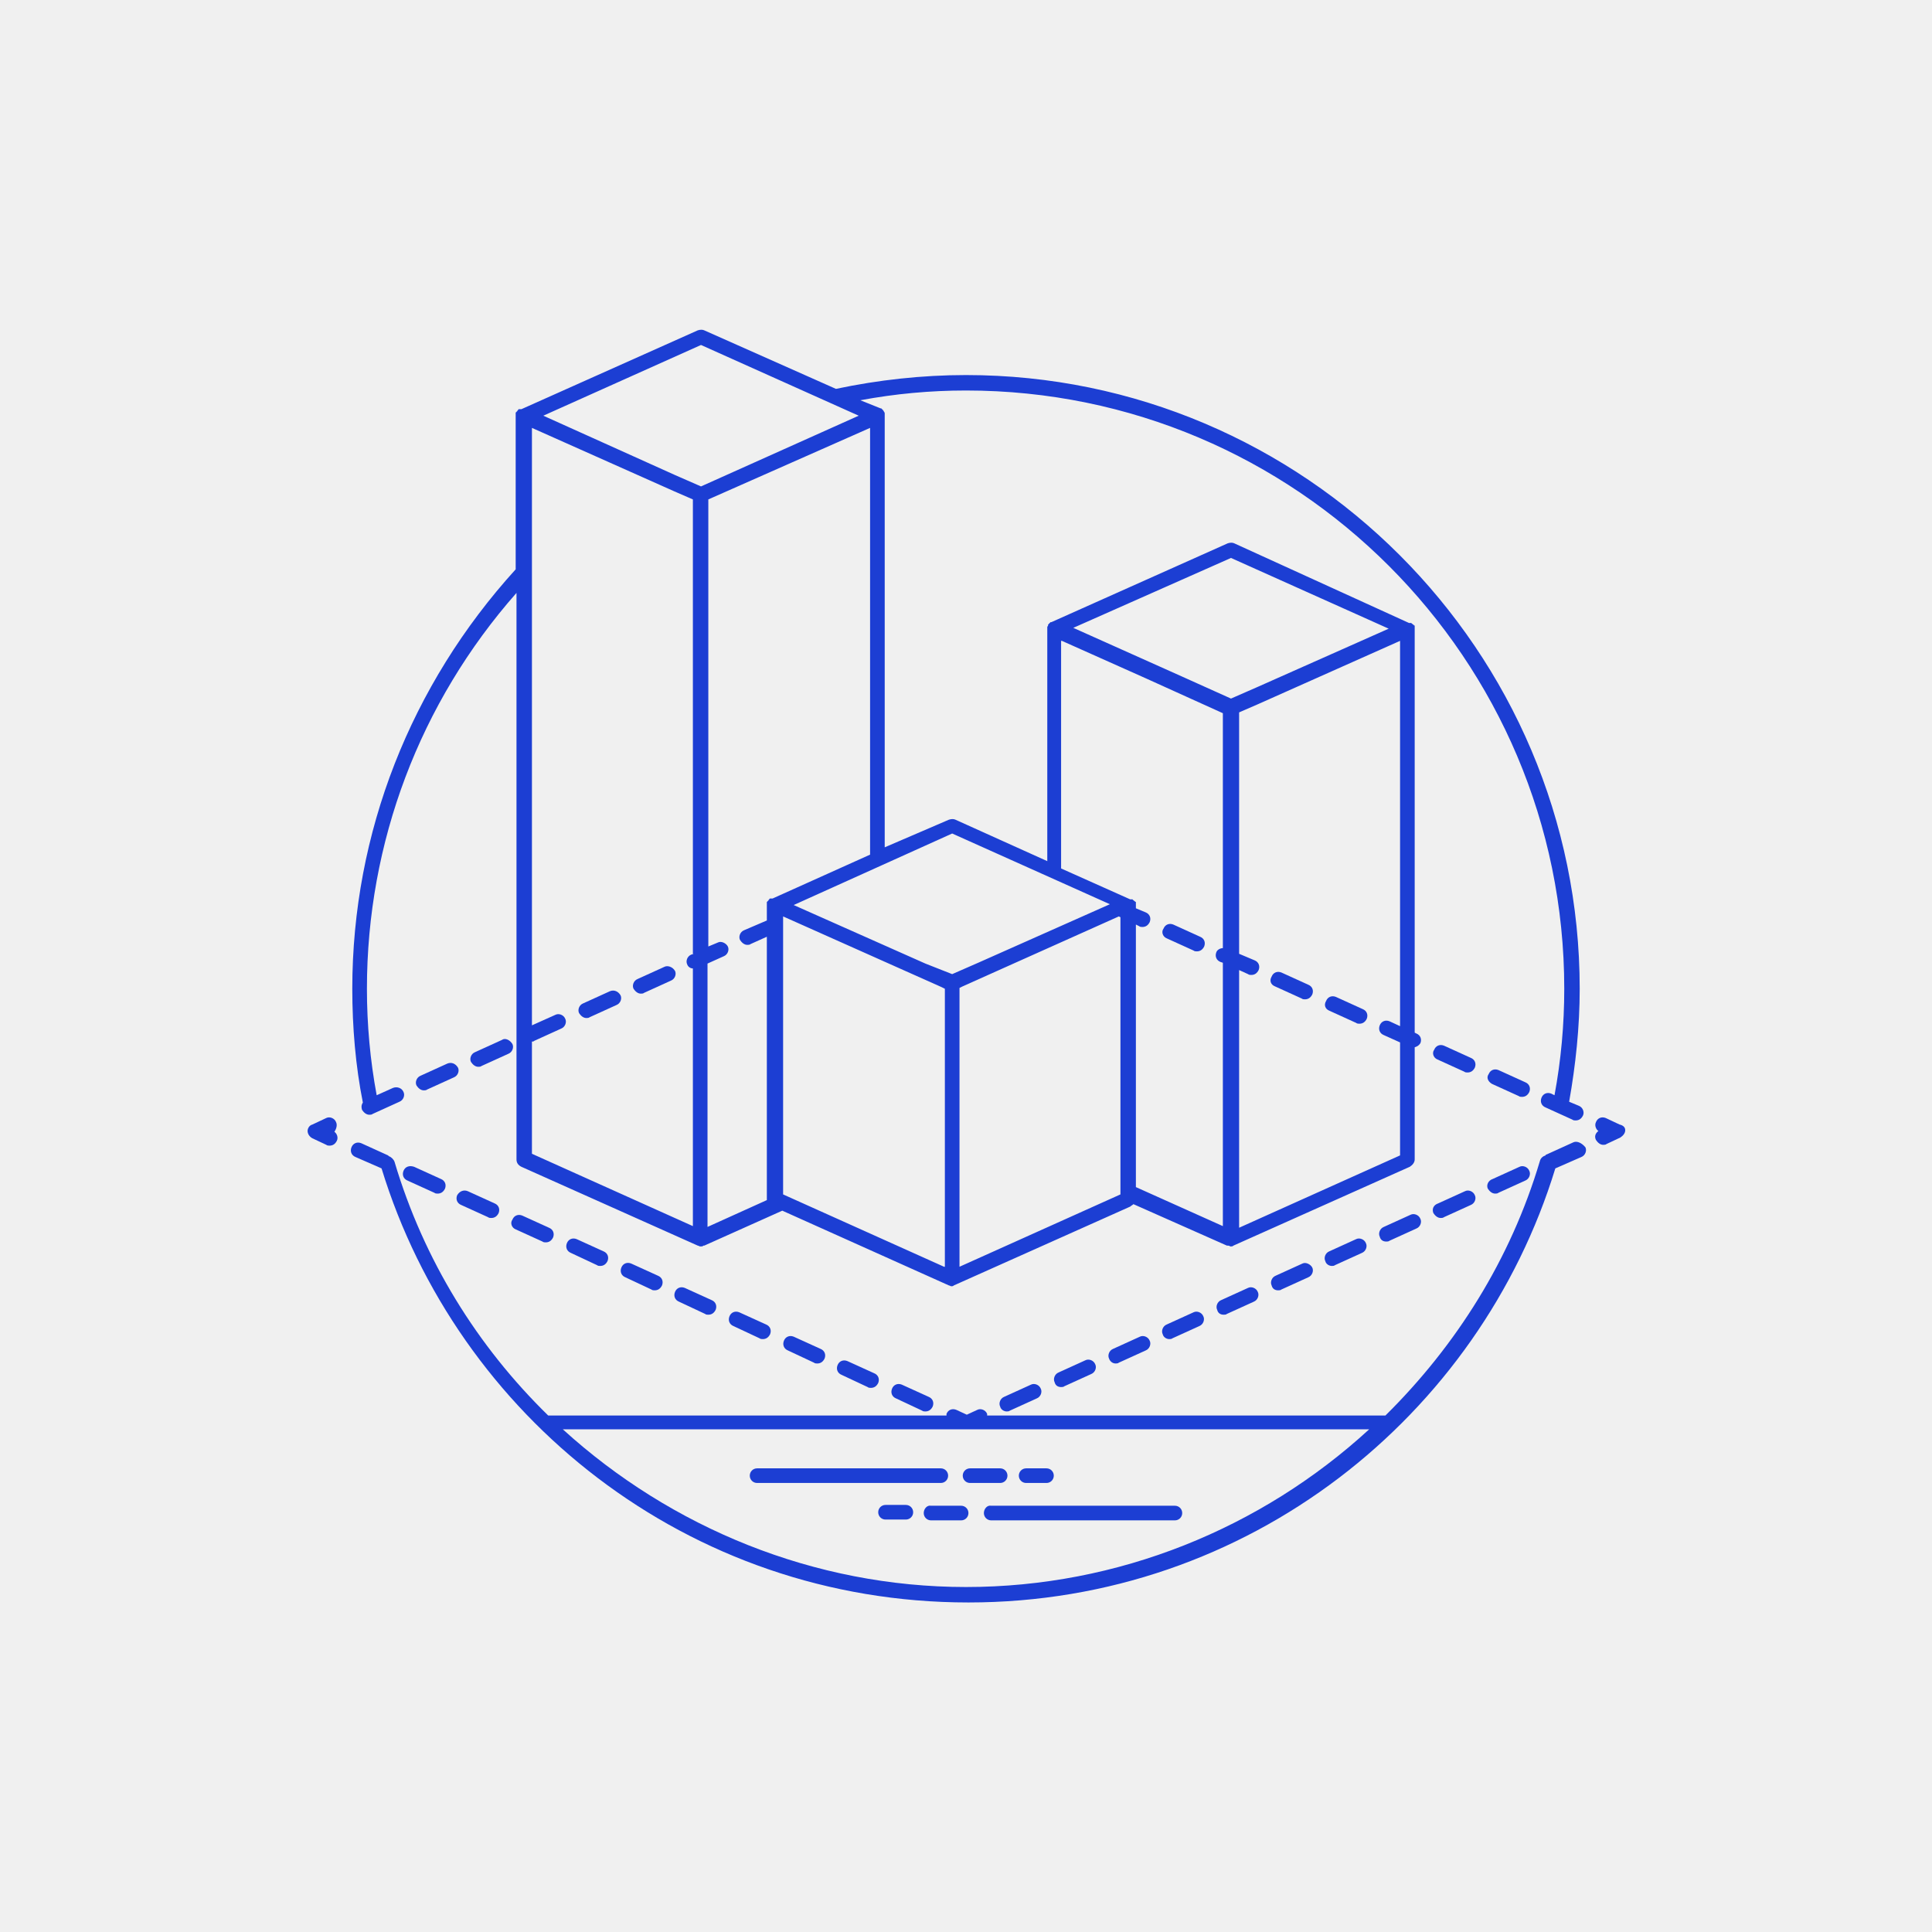
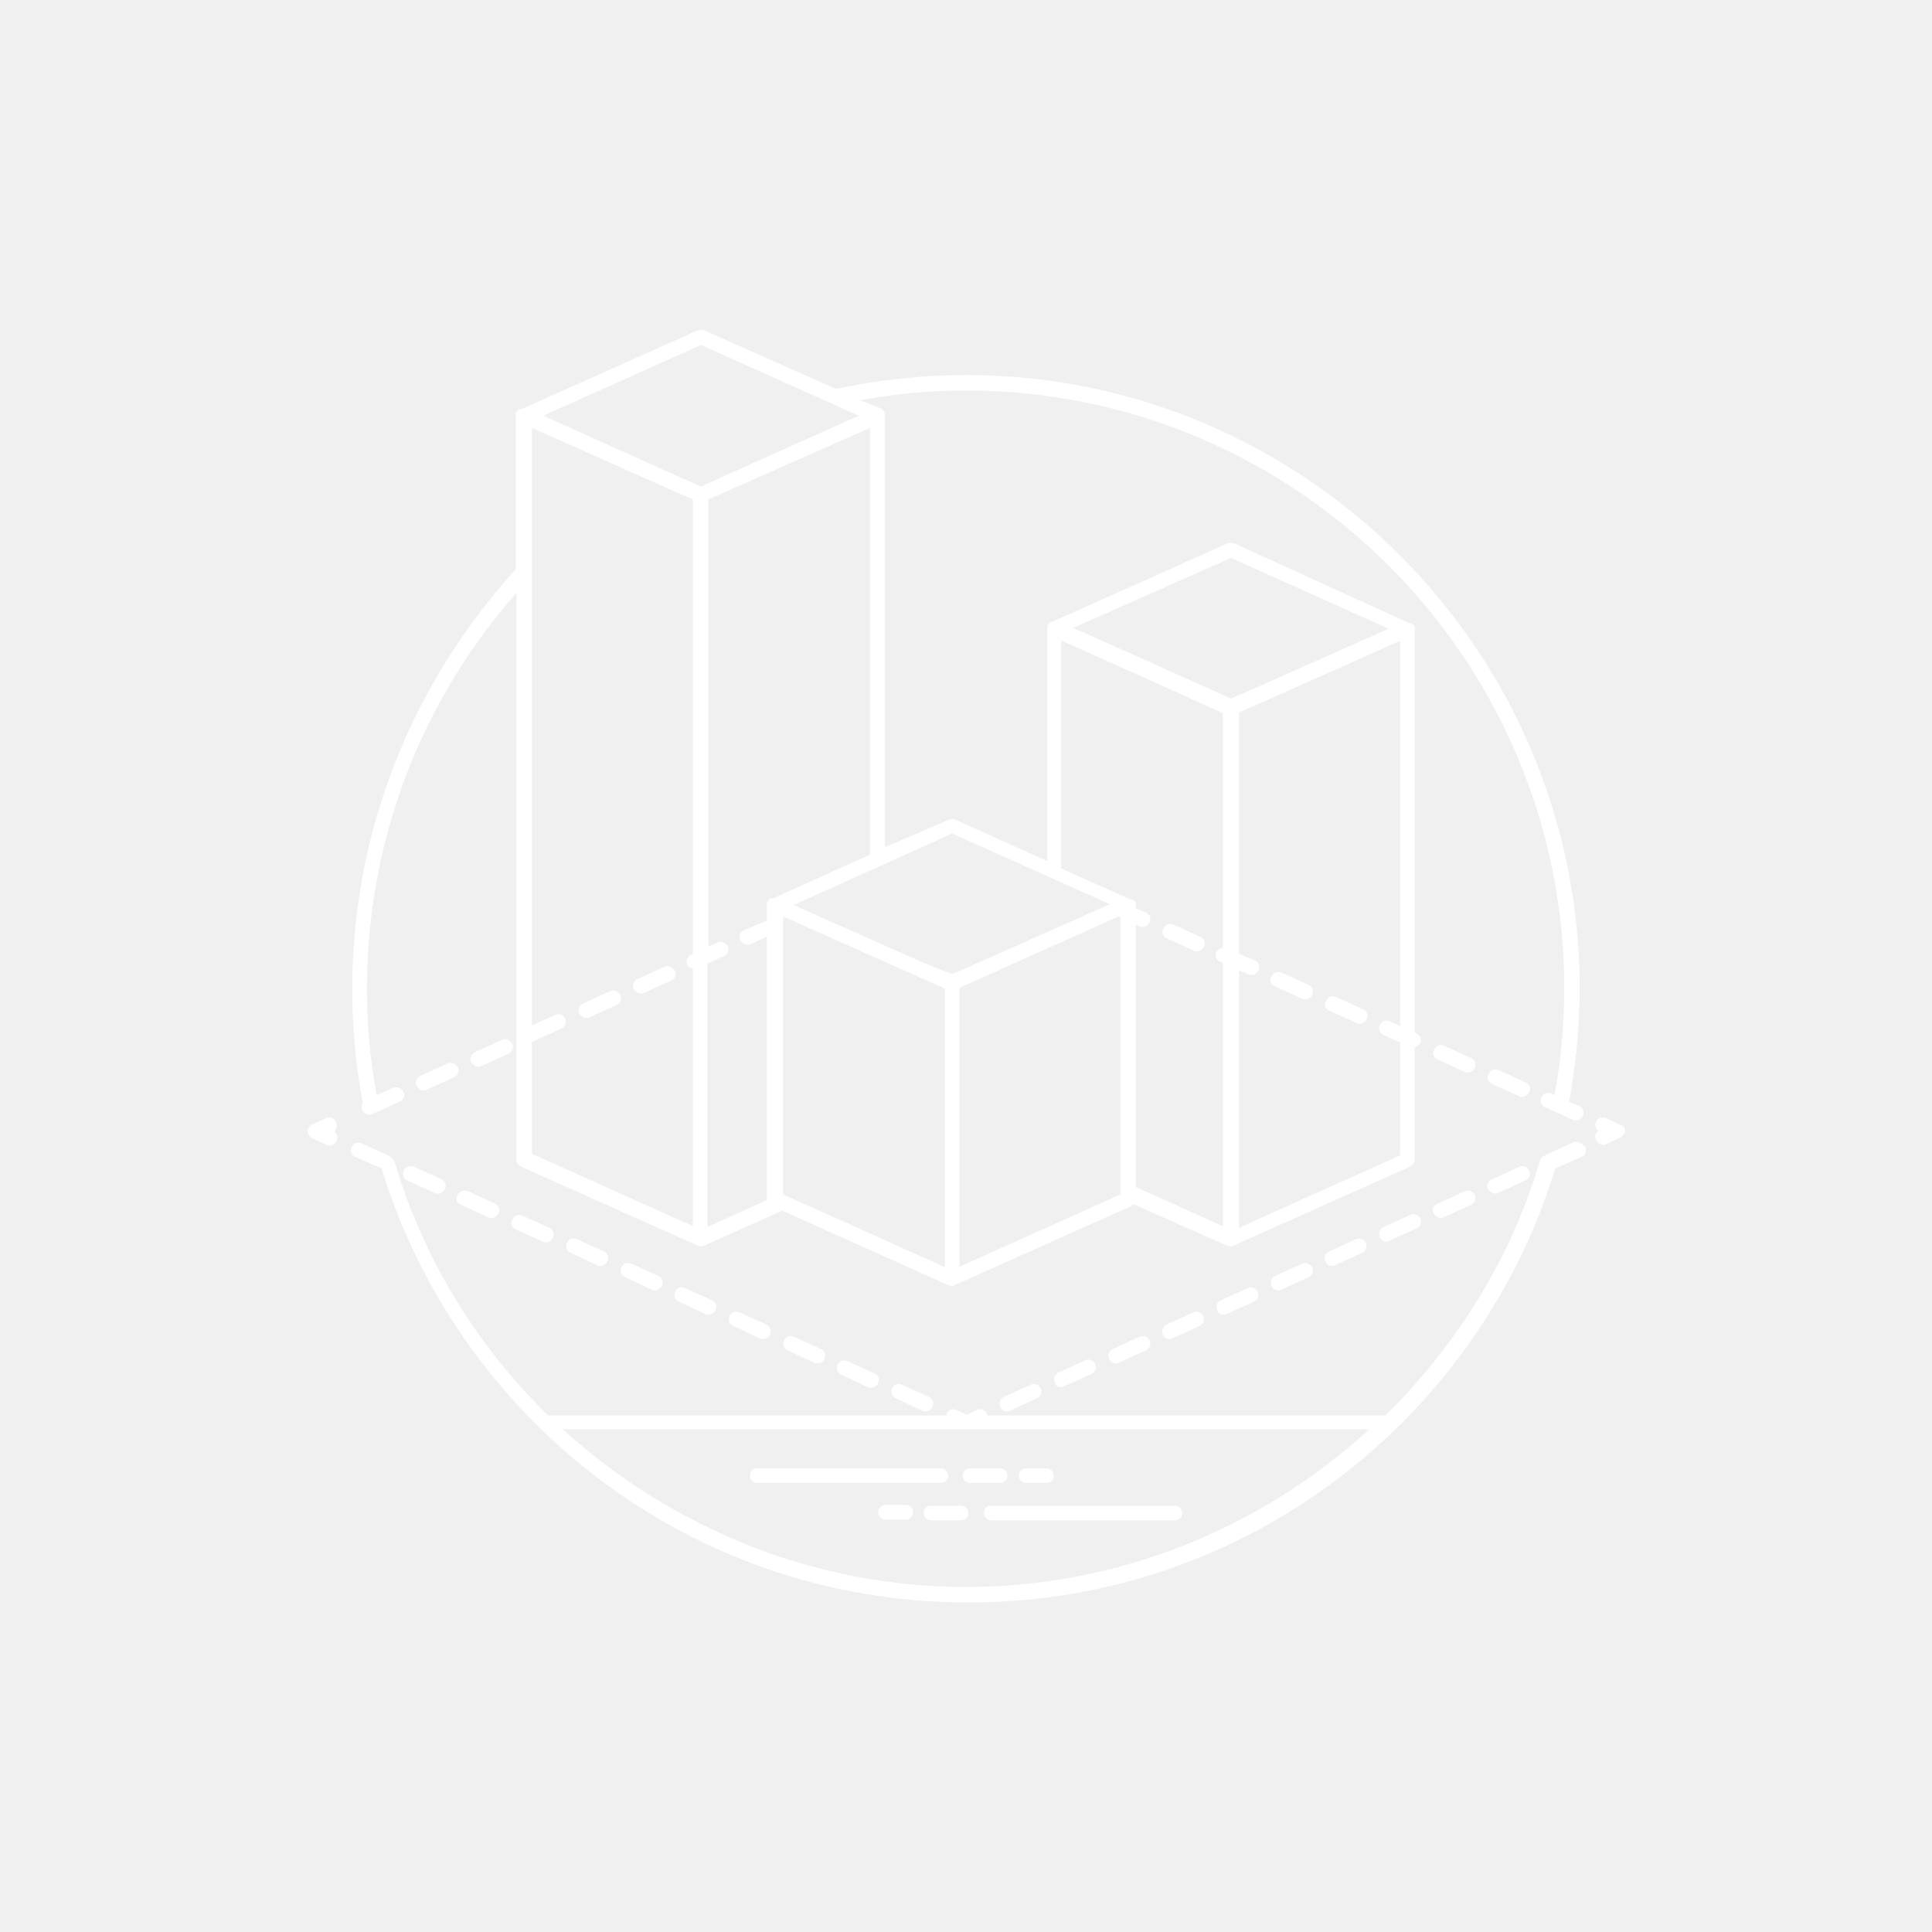
- <svg xmlns="http://www.w3.org/2000/svg" width="100" height="100">
-   <svg fill="#1c3ed3" transform="matrix(.69 0 0 .69 15.5 15.5)" viewBox="0 0 164 164">
-     <path d="M56.3 145.6h22.6c.5 0 .9-.4.9-.9s-.4-.9-.9-.9H56.3c-.5 0-.9.4-.9.9s.4.9.9.9zM82.5 145.6h3.7c.5 0 .9-.4.9-.9s-.4-.9-.9-.9h-3.7c-.5 0-.9.4-.9.9s.4.9.9.9zM89.4 145.6h2.5c.5 0 .9-.4.9-.9s-.4-.9-.9-.9h-2.5c-.5 0-.9.4-.9.9s.4.9.9.9zM84.2 149.3c0 .5.4.9.9.9h22.6c.5 0 .9-.4.9-.9s-.4-.9-.9-.9H85.1c-.5-.1-.9.4-.9.9zM76.8 149.3c0 .5.4.9.9.9h3.7c.5 0 .9-.4.9-.9s-.4-.9-.9-.9h-3.7c-.5-.1-.9.4-.9.9zM74.6 148.3h-2.5c-.5 0-.9.4-.9.9s.4.9.9.9h2.5c.5 0 .9-.4.9-.9s-.4-.9-.9-.9zM44.9 82.1l-3.3 1.5c-.5.2-.7.8-.5 1.2.2.3.5.6.9.6.1 0 .3 0 .4-.1l3.3-1.5c.5-.2.7-.8.5-1.2-.3-.5-.9-.7-1.3-.5zM24.9 91.1l-3.3 1.5c-.5.2-.7.8-.5 1.2.2.3.5.6.9.6.1 0 .3 0 .4-.1l3.3-1.5c.5-.2.7-.8.5-1.2-.3-.5-.9-.8-1.3-.5zM38.2 85.1l-3.3 1.5c-.5.2-.7.8-.5 1.2.2.3.5.6.9.6.1 0 .3 0 .4-.1l3.3-1.5c.5-.2.7-.8.5-1.2-.3-.5-.8-.7-1.3-.5zM18.2 94l-3.3 1.5c-.5.2-.7.8-.5 1.2.2.3.5.6.9.6.1 0 .3 0 .4-.1l3.3-1.5c.5-.2.7-.8.5-1.2-.3-.5-.8-.7-1.3-.5zM4.5 101.2c-.2-.5-.8-.7-1.2-.5l-1.7.8c-.4.1-.6.5-.6.8s.2.7.6.9l1.7.8c.1.1.3.1.4.1.4 0 .7-.2.9-.6.2-.4 0-.9-.3-1.1.2-.3.4-.8.2-1.2zM76.6 136.7c.1.1.3.1.4.1.4 0 .7-.2.9-.6.2-.5 0-1-.5-1.2l-3.3-1.5c-.5-.2-1 0-1.2.5-.2.5 0 1 .5 1.2l3.2 1.5zM56.6 127.8c.1.1.3.1.4.1.4 0 .7-.2.9-.6.2-.5 0-1-.5-1.2l-3.3-1.5c-.5-.2-1 0-1.2.5-.2.5 0 1 .5 1.2l3.2 1.5zM43.3 121.8c.1.1.3.1.4.1.4 0 .7-.2.9-.6.2-.5 0-1-.5-1.2l-3.3-1.5c-.5-.2-1 0-1.2.5-.2.5 0 1 .5 1.2l3.2 1.5zM63.3 130.8c.1.1.3.1.4.1.4 0 .7-.2.9-.6.2-.5 0-1-.5-1.2l-3.3-1.5c-.5-.2-1 0-1.2.5-.2.5 0 1 .5 1.2l3.2 1.5zM69.9 133.8c.1.1.3.1.4.1.4 0 .7-.2.9-.6.2-.5 0-1-.5-1.2l-3.3-1.5c-.5-.2-1 0-1.2.5s0 1 .5 1.2l3.2 1.5zM36.6 118.8c.1.1.3.1.4.1.4 0 .7-.2.9-.6.2-.5 0-1-.5-1.2l-3.3-1.5c-.5-.2-1 0-1.2.5-.2.5 0 1 .5 1.2l3.2 1.5zM26.6 114.4l3.3 1.5c.1.1.3.1.4.1.4 0 .7-.2.9-.6.2-.5 0-1-.5-1.2l-3.3-1.5c-.5-.2-1 0-1.2.5-.3.4-.1 1 .4 1.2zM19.4 110.2c-.2.5 0 1 .5 1.2l3.3 1.5c.1.1.3.1.4.1.4 0 .7-.2.9-.6.2-.5 0-1-.5-1.2l-3.3-1.5c-.5-.2-1 0-1.3.5zM49.9 124.8c.1.1.3.1.4.1.4 0 .7-.2.9-.6.2-.5 0-1-.5-1.2l-3.3-1.5c-.5-.2-1 0-1.2.5-.2.5 0 1 .5 1.2l3.2 1.5zM12.8 107.2c-.2.5 0 1 .5 1.2l3.3 1.5c.1.1.3.1.4.1.4 0 .7-.2.9-.6.2-.5 0-1-.5-1.2l-3.3-1.5c-.6-.2-1.1 0-1.3.5z" />
-     <path d="M156.7 103.7l-3.3 1.5s-.1 0-.1.1c-.3.1-.6.3-.7.7-3.6 12.1-10.3 22.7-19 31.3h-49v-.2c-.2-.5-.8-.7-1.2-.5l-1.3.6-1.3-.6c-.5-.2-1 0-1.2.5v.2h-49c-8.7-8.5-15.3-19.1-18.9-31.2-.1-.3-.4-.6-.7-.7l-.1-.1-3.3-1.5c-.5-.2-1 0-1.2.5-.2.5 0 1 .5 1.2l3.2 1.4c9.3 30.4 37.6 53.4 72.2 53.4 34.5 0 62.9-23 72.2-53.4l3.2-1.4c.5-.2.7-.8.5-1.2-.5-.6-1.1-.8-1.5-.6zM82 158.4c-18.7 0-36.3-7.3-49.6-19.4h99.2c-13.3 12.2-30.9 19.4-49.6 19.4z" />
-     <path d="M113.7 124.9c.1 0 .3 0 .4-.1l3.3-1.5c.5-.2.7-.8.5-1.2-.2-.5-.8-.7-1.2-.5l-3.3 1.5c-.5.2-.7.8-.5 1.2.1.4.4.6.8.6zM120.4 121.9c.1 0 .3 0 .4-.1l3.3-1.5c.5-.2.7-.8.5-1.2s-.8-.7-1.2-.5l-3.3 1.5c-.5.2-.7.8-.5 1.2.1.4.4.6.8.6zM127 118.9c.1 0 .3 0 .4-.1l3.3-1.5c.5-.2.7-.8.5-1.2-.2-.5-.8-.7-1.2-.5l-3.3 1.5c-.5.2-.7.8-.5 1.2.1.4.5.6.8.6zM133.7 115.9c.1 0 .3 0 .4-.1l3.3-1.5c.5-.2.7-.8.5-1.2-.2-.5-.8-.7-1.2-.5l-3.3 1.5c-.5.2-.7.8-.5 1.2.1.4.4.6.8.6zM146.2 109.4c.2.3.5.6.9.6.1 0 .3 0 .4-.1l3.3-1.5c.5-.2.7-.8.5-1.2-.2-.5-.8-.7-1.2-.5l-3.3 1.5c-.6.2-.8.8-.6 1.2zM139.5 112.4c.2.3.5.6.9.6.1 0 .3 0 .4-.1l3.3-1.5c.5-.2.7-.8.5-1.2-.2-.5-.8-.7-1.2-.5l-3.3 1.5c-.6.2-.8.7-.6 1.2zM87 136.8c.1 0 .3 0 .4-.1l3.3-1.5c.5-.2.7-.8.5-1.2-.2-.5-.8-.7-1.2-.5l-3.3 1.5c-.5.2-.7.8-.5 1.2.1.4.5.6.8.6zM93.7 133.8c.1 0 .3 0 .4-.1l3.3-1.5c.5-.2.7-.8.5-1.2-.2-.5-.8-.7-1.2-.5l-3.3 1.5c-.5.2-.7.8-.5 1.2.1.4.4.6.8.6zM100.4 130.9c.1 0 .3 0 .4-.1l3.3-1.5c.5-.2.7-.8.5-1.2-.2-.5-.8-.7-1.2-.5l-3.3 1.5c-.5.2-.7.8-.5 1.2.1.3.4.6.8.6zM107 127.9c.1 0 .3 0 .4-.1l3.3-1.5c.5-.2.7-.8.5-1.2-.2-.5-.8-.7-1.2-.5l-3.3 1.5c-.5.2-.7.8-.5 1.2.1.4.5.6.8.6zM162.4 101.5l-1.7-.8c-.5-.2-1 0-1.2.5-.2.4 0 .9.3 1.1-.4.3-.5.7-.3 1.1.2.3.5.6.9.6.1 0 .3 0 .4-.1l1.7-.8c.3-.2.6-.5.6-.9s-.3-.6-.7-.7zM157.4 99.2l-1.2-.5c.8-4.5 1.3-9.2 1.3-13.9 0-41.6-33.9-75.5-75.5-75.5-5.4 0-10.8.6-16 1.7L49.8 3.8c-.2-.1-.5-.1-.8 0l-21.7 9.7h-.1-.1-.1s-.1 0-.1.1l-.1.1s0 .1-.1.1c0 0 0 .1-.1.1v19.3C13.7 47.4 6.5 65.6 6.5 84.8c0 4.7.4 9.5 1.3 14-.2.3-.2.6-.1.9.2.3.5.6.9.6.1 0 .3 0 .4-.1l3.3-1.5c.5-.2.7-.8.5-1.2-.2-.5-.8-.7-1.3-.5l-2 .9c-.8-4.3-1.2-8.7-1.2-13.1 0-18 6.5-35.2 18.4-48.7v69.7c0 .4.2.7.6.9l21.7 9.7c.1 0 .2.1.3.1h.1c.1 0 .2 0 .3-.1h.1l9.6-4.3 20.5 9.2c.1 0 .2.1.3.1.1 0 .2 0 .3-.1l21.7-9.7c.1-.1.3-.2.4-.3l11.5 5.1h.1c.1 0 .2 0 .3.1h.1c.1 0 .2 0 .3-.1l21.7-9.7c.3-.2.6-.5.6-.9V92c.3-.1.5-.2.7-.5.2-.5 0-1-.5-1.2l-.2-.1V40.5v-.2-.1c0-.1 0-.1-.1-.1 0 0 0-.1-.1-.1l-.1-.1s-.1 0-.1-.1h-.1-.1-.1L115 30c-.2-.1-.5-.1-.8 0l-21.7 9.7h-.1l-.1.1-.1.1-.1.1v.1c0 .1-.1.1-.1.2V69.1L80.7 64c-.2-.1-.5-.1-.8 0L72 67.4V14.3 14c0-.1-.1-.2-.1-.2 0-.1-.1-.1-.1-.2 0 0-.1 0-.1-.1 0 0-.1 0-.1-.1h-.1l-2.5-1c4.3-.8 8.6-1.2 13-1.2 40.6 0 73.6 33 73.6 73.6 0 4.4-.4 8.8-1.2 13.1l-.4-.2c-.5-.2-1 0-1.2.5-.2.5 0 1 .5 1.2l3.3 1.5c.1.1.3.1.4.1.4 0 .7-.2.9-.6.2-.4 0-1-.5-1.2zM48.5 80.5l-.3.1c-.5.2-.7.8-.5 1.2.1.3.4.5.7.5V114l-19.8-8.9V91.3c.1 0 .2 0 .3-.1l3.3-1.5c.5-.2.7-.8.5-1.2-.2-.5-.8-.7-1.2-.5l-2.9 1.3V15.8l17.5 7.8 2.3 1v55.9zm.9-57.5l-3.2-1.4L30 14.3l19.4-8.7 19.4 8.7L49.4 23zm29.9 96l-19.8-8.9V75.9L79 84.6l.4.2V119zm21.7-9.1v.2L81.2 119V84.7l.4-.2 19.2-8.6.2.1v33.9zm34.4-20.5l-1.3-.6c-.5-.2-1 0-1.2.5-.2.5 0 1 .5 1.2l2 .9v13.9l-19.8 8.9V82.5l1.1.5c.1.1.3.1.4.1.4 0 .7-.2.9-.6.2-.5 0-1-.5-1.2l-1.9-.8V50.8l2.3-1 17.5-7.8v47.4zm-20.8-57.6l19.4 8.7-16.2 7.2-3.2 1.4-6-2.7-13.4-6 19.4-8.6zM93.8 42l10.3 4.6 9.5 4.3v28.9c-.3 0-.7.2-.8.5-.2.5 0 1 .5 1.2l.3.1V114l-10.7-4.8V76.9l.4.2c.1.1.3.1.4.1.4 0 .7-.2.9-.6.2-.5 0-1-.5-1.2l-1.2-.5v-.4-.2-.1c0-.1 0-.1-.1-.1 0 0 0-.1-.1-.1l-.1-.1s-.1 0-.1-.1h-.1-.1-.1L93.7 70V42zM80.3 65.7l19.4 8.7-16.2 7.2-3.2 1.4-3.3-1.3-16.2-7.2 19.5-8.8zM70.2 15.8v52.5l-12 5.4h-.1-.1-.1s-.1 0-.1.1l-.1.1s0 .1-.1.1c0 0 0 .1-.1.1v2.3l-2.8 1.2c-.5.2-.7.8-.5 1.2.2.3.5.6.9.6.1 0 .3 0 .4-.1l2-.9v32.4l-7.3 3.3V81.7l2-.9c.5-.2.7-.8.5-1.2s-.8-.7-1.2-.5l-1.2.5v-55l19.9-8.8z" />
-     <path d="M106.7 78.6l3.3 1.5c.1.1.3.1.4.1.4 0 .7-.2.9-.6.2-.5 0-1-.5-1.2l-3.3-1.5c-.5-.2-1 0-1.2.5-.3.4-.1 1 .4 1.2zM120 84.5l3.3 1.5c.1.1.3.1.4.1.4 0 .7-.2.9-.6.2-.5 0-1-.5-1.2l-3.3-1.5c-.5-.2-1 0-1.2.5-.3.5-.1 1 .4 1.2zM140 93.5l3.3 1.5c.1.1.3.1.4.1.4 0 .7-.2.9-.6.2-.5 0-1-.5-1.2l-3.3-1.5c-.5-.2-1 0-1.2.5-.3.4-.1 1 .4 1.2zM126.7 87.5L130 89c.1.1.3.1.4.1.4 0 .7-.2.9-.6.2-.5 0-1-.5-1.2l-3.3-1.5c-.5-.2-1 0-1.2.5-.3.5-.1 1 .4 1.2zM146.7 96.5L150 98c.1.1.3.1.4.1.4 0 .7-.2.9-.6.2-.5 0-1-.5-1.2l-3.3-1.5c-.5-.2-1 0-1.2.5-.3.4-.1.9.4 1.2z" />
+ <svg xmlns="http://www.w3.org/2000/svg" width="100" height="100" version="1.1" id="svg5544">
+   <defs id="defs5548" />
+   <svg fill="#1c3ed3" transform="matrix(.69 0 0 .69 15.5 15.5)" viewBox="0 0 164 164" version="1.1" id="svg5542" style="fill:#ffffff">
+     <path d="M56.3 145.6h22.6c.5 0 .9-.4.9-.9s-.4-.9-.9-.9H56.3c-.5 0-.9.4-.9.9s.4.9.9.9zM82.5 145.6h3.7c.5 0 .9-.4.9-.9s-.4-.9-.9-.9h-3.7c-.5 0-.9.4-.9.9s.4.9.9.9zM89.4 145.6h2.5c.5 0 .9-.4.9-.9s-.4-.9-.9-.9h-2.5c-.5 0-.9.4-.9.9s.4.9.9.9zM84.2 149.3c0 .5.4.9.9.9h22.6c.5 0 .9-.4.9-.9s-.4-.9-.9-.9H85.1c-.5-.1-.9.4-.9.9zM76.8 149.3c0 .5.4.9.9.9h3.7c.5 0 .9-.4.9-.9s-.4-.9-.9-.9h-3.7c-.5-.1-.9.4-.9.9zM74.6 148.3h-2.5c-.5 0-.9.4-.9.9s.4.9.9.9h2.5c.5 0 .9-.4.9-.9s-.4-.9-.9-.9zM44.9 82.1l-3.3 1.5c-.5.2-.7.8-.5 1.2.2.3.5.6.9.6.1 0 .3 0 .4-.1l3.3-1.5c.5-.2.7-.8.5-1.2-.3-.5-.9-.7-1.3-.5zM24.9 91.1l-3.3 1.5c-.5.2-.7.8-.5 1.2.2.3.5.6.9.6.1 0 .3 0 .4-.1l3.3-1.5c.5-.2.7-.8.5-1.2-.3-.5-.9-.8-1.3-.5zM38.2 85.1l-3.3 1.5c-.5.2-.7.8-.5 1.2.2.3.5.6.9.6.1 0 .3 0 .4-.1l3.3-1.5c.5-.2.7-.8.5-1.2-.3-.5-.8-.7-1.3-.5zM18.2 94l-3.3 1.5c-.5.2-.7.8-.5 1.2.2.3.5.6.9.6.1 0 .3 0 .4-.1l3.3-1.5c.5-.2.7-.8.5-1.2-.3-.5-.8-.7-1.3-.5zM4.5 101.2c-.2-.5-.8-.7-1.2-.5l-1.7.8c-.4.1-.6.5-.6.8s.2.7.6.9l1.7.8c.1.1.3.1.4.1.4 0 .7-.2.9-.6.2-.4 0-.9-.3-1.1.2-.3.4-.8.2-1.2zM76.6 136.7c.1.1.3.1.4.1.4 0 .7-.2.9-.6.2-.5 0-1-.5-1.2l-3.3-1.5c-.5-.2-1 0-1.2.5-.2.5 0 1 .5 1.2l3.2 1.5zM56.6 127.8c.1.1.3.1.4.1.4 0 .7-.2.9-.6.2-.5 0-1-.5-1.2l-3.3-1.5c-.5-.2-1 0-1.2.5-.2.5 0 1 .5 1.2l3.2 1.5zM43.3 121.8c.1.1.3.1.4.1.4 0 .7-.2.9-.6.2-.5 0-1-.5-1.2l-3.3-1.5c-.5-.2-1 0-1.2.5-.2.5 0 1 .5 1.2l3.2 1.5zM63.3 130.8c.1.1.3.1.4.1.4 0 .7-.2.9-.6.2-.5 0-1-.5-1.2l-3.3-1.5c-.5-.2-1 0-1.2.5-.2.5 0 1 .5 1.2l3.2 1.5zM69.9 133.8c.1.1.3.1.4.1.4 0 .7-.2.9-.6.2-.5 0-1-.5-1.2l-3.3-1.5c-.5-.2-1 0-1.2.5s0 1 .5 1.2l3.2 1.5zM36.6 118.8c.1.1.3.1.4.1.4 0 .7-.2.9-.6.2-.5 0-1-.5-1.2l-3.3-1.5c-.5-.2-1 0-1.2.5-.2.5 0 1 .5 1.2l3.2 1.5zM26.6 114.4l3.3 1.5c.1.1.3.1.4.1.4 0 .7-.2.9-.6.2-.5 0-1-.5-1.2l-3.3-1.5c-.5-.2-1 0-1.2.5-.3.4-.1 1 .4 1.2zM19.4 110.2c-.2.5 0 1 .5 1.2l3.3 1.5c.1.1.3.1.4.1.4 0 .7-.2.9-.6.2-.5 0-1-.5-1.2l-3.3-1.5c-.5-.2-1 0-1.3.5zM49.9 124.8c.1.1.3.1.4.1.4 0 .7-.2.9-.6.2-.5 0-1-.5-1.2l-3.3-1.5c-.5-.2-1 0-1.2.5-.2.5 0 1 .5 1.2l3.2 1.5zM12.8 107.2c-.2.5 0 1 .5 1.2l3.3 1.5c.1.1.3.1.4.1.4 0 .7-.2.9-.6.2-.5 0-1-.5-1.2l-3.3-1.5c-.6-.2-1.1 0-1.3.5z" id="path5534" style="fill:#ffffff" />
+     <path d="M156.7 103.7l-3.3 1.5s-.1 0-.1.1c-.3.1-.6.3-.7.7-3.6 12.1-10.3 22.7-19 31.3h-49v-.2c-.2-.5-.8-.7-1.2-.5l-1.3.6-1.3-.6c-.5-.2-1 0-1.2.5v.2h-49c-8.7-8.5-15.3-19.1-18.9-31.2-.1-.3-.4-.6-.7-.7l-.1-.1-3.3-1.5c-.5-.2-1 0-1.2.5-.2.5 0 1 .5 1.2l3.2 1.4c9.3 30.4 37.6 53.4 72.2 53.4 34.5 0 62.9-23 72.2-53.4l3.2-1.4c.5-.2.7-.8.5-1.2-.5-.6-1.1-.8-1.5-.6zM82 158.4c-18.7 0-36.3-7.3-49.6-19.4h99.2c-13.3 12.2-30.9 19.4-49.6 19.4z" id="path5536" style="fill:#ffffff" />
+     <path d="M113.7 124.9c.1 0 .3 0 .4-.1l3.3-1.5c.5-.2.7-.8.5-1.2-.2-.5-.8-.7-1.2-.5l-3.3 1.5c-.5.2-.7.8-.5 1.2.1.4.4.6.8.6zM120.4 121.9c.1 0 .3 0 .4-.1l3.3-1.5c.5-.2.7-.8.5-1.2s-.8-.7-1.2-.5l-3.3 1.5c-.5.2-.7.8-.5 1.2.1.4.4.6.8.6zM127 118.9c.1 0 .3 0 .4-.1l3.3-1.5c.5-.2.7-.8.5-1.2-.2-.5-.8-.7-1.2-.5l-3.3 1.5c-.5.2-.7.8-.5 1.2.1.4.5.6.8.6zM133.7 115.9c.1 0 .3 0 .4-.1l3.3-1.5c.5-.2.7-.8.5-1.2-.2-.5-.8-.7-1.2-.5l-3.3 1.5c-.5.2-.7.8-.5 1.2.1.4.4.6.8.6zM146.2 109.4c.2.3.5.6.9.6.1 0 .3 0 .4-.1l3.3-1.5c.5-.2.7-.8.5-1.2-.2-.5-.8-.7-1.2-.5l-3.3 1.5c-.6.2-.8.8-.6 1.2zM139.5 112.4c.2.3.5.6.9.6.1 0 .3 0 .4-.1l3.3-1.5c.5-.2.7-.8.5-1.2-.2-.5-.8-.7-1.2-.5l-3.3 1.5c-.6.2-.8.7-.6 1.2zM87 136.8c.1 0 .3 0 .4-.1l3.3-1.5c.5-.2.7-.8.5-1.2-.2-.5-.8-.7-1.2-.5l-3.3 1.5c-.5.2-.7.8-.5 1.2.1.4.5.6.8.6zM93.7 133.8c.1 0 .3 0 .4-.1l3.3-1.5c.5-.2.7-.8.5-1.2-.2-.5-.8-.7-1.2-.5l-3.3 1.5c-.5.2-.7.8-.5 1.2.1.4.4.6.8.6zM100.4 130.9c.1 0 .3 0 .4-.1l3.3-1.5c.5-.2.7-.8.5-1.2-.2-.5-.8-.7-1.2-.5l-3.3 1.5c-.5.2-.7.8-.5 1.2.1.3.4.6.8.6zM107 127.9c.1 0 .3 0 .4-.1l3.3-1.5c.5-.2.7-.8.5-1.2-.2-.5-.8-.7-1.2-.5l-3.3 1.5c-.5.2-.7.8-.5 1.2.1.4.5.6.8.6zM162.4 101.5l-1.7-.8c-.5-.2-1 0-1.2.5-.2.4 0 .9.3 1.1-.4.3-.5.7-.3 1.1.2.3.5.6.9.6.1 0 .3 0 .4-.1l1.7-.8c.3-.2.6-.5.6-.9s-.3-.6-.7-.7zM157.4 99.2l-1.2-.5c.8-4.5 1.3-9.2 1.3-13.9 0-41.6-33.9-75.5-75.5-75.5-5.4 0-10.8.6-16 1.7L49.8 3.8c-.2-.1-.5-.1-.8 0l-21.7 9.7h-.1-.1-.1s-.1 0-.1.1l-.1.1s0 .1-.1.1c0 0 0 .1-.1.1v19.3C13.7 47.4 6.5 65.6 6.5 84.8c0 4.7.4 9.5 1.3 14-.2.3-.2.6-.1.9.2.3.5.6.9.6.1 0 .3 0 .4-.1l3.3-1.5c.5-.2.7-.8.5-1.2-.2-.5-.8-.7-1.3-.5l-2 .9c-.8-4.3-1.2-8.7-1.2-13.1 0-18 6.5-35.2 18.4-48.7v69.7c0 .4.2.7.6.9l21.7 9.7c.1 0 .2.1.3.1h.1c.1 0 .2 0 .3-.1h.1l9.6-4.3 20.5 9.2c.1 0 .2.1.3.1.1 0 .2 0 .3-.1l21.7-9.7c.1-.1.3-.2.4-.3l11.5 5.1h.1c.1 0 .2 0 .3.1h.1c.1 0 .2 0 .3-.1l21.7-9.7c.3-.2.6-.5.6-.9V92c.3-.1.5-.2.7-.5.2-.5 0-1-.5-1.2l-.2-.1V40.5v-.2-.1c0-.1 0-.1-.1-.1 0 0 0-.1-.1-.1l-.1-.1s-.1 0-.1-.1h-.1-.1-.1L115 30c-.2-.1-.5-.1-.8 0l-21.7 9.7h-.1l-.1.1-.1.1-.1.1v.1c0 .1-.1.1-.1.2V69.1L80.7 64c-.2-.1-.5-.1-.8 0L72 67.4V14.3 14c0-.1-.1-.2-.1-.2 0-.1-.1-.1-.1-.2 0 0-.1 0-.1-.1 0 0-.1 0-.1-.1h-.1l-2.5-1c4.3-.8 8.6-1.2 13-1.2 40.6 0 73.6 33 73.6 73.6 0 4.4-.4 8.8-1.2 13.1l-.4-.2c-.5-.2-1 0-1.2.5-.2.5 0 1 .5 1.2l3.3 1.5c.1.1.3.1.4.1.4 0 .7-.2.9-.6.2-.4 0-1-.5-1.2zM48.5 80.5l-.3.1c-.5.2-.7.8-.5 1.2.1.3.4.5.7.5V114l-19.8-8.9V91.3c.1 0 .2 0 .3-.1l3.3-1.5c.5-.2.7-.8.5-1.2-.2-.5-.8-.7-1.2-.5l-2.9 1.3V15.8l17.5 7.8 2.3 1v55.9zm.9-57.5l-3.2-1.4L30 14.3l19.4-8.7 19.4 8.7L49.4 23zm29.9 96l-19.8-8.9V75.9L79 84.6l.4.2V119zm21.7-9.1v.2L81.2 119V84.7l.4-.2 19.2-8.6.2.1v33.9zm34.4-20.5l-1.3-.6c-.5-.2-1 0-1.2.5-.2.5 0 1 .5 1.2l2 .9v13.9l-19.8 8.9V82.5l1.1.5c.1.1.3.1.4.1.4 0 .7-.2.9-.6.2-.5 0-1-.5-1.2l-1.9-.8V50.8l2.3-1 17.5-7.8v47.4zm-20.8-57.6l19.4 8.7-16.2 7.2-3.2 1.4-6-2.7-13.4-6 19.4-8.6zM93.8 42l10.3 4.6 9.5 4.3v28.9c-.3 0-.7.2-.8.5-.2.5 0 1 .5 1.2l.3.1V114l-10.7-4.8V76.9l.4.2c.1.1.3.1.4.1.4 0 .7-.2.9-.6.2-.5 0-1-.5-1.2l-1.2-.5v-.4-.2-.1c0-.1 0-.1-.1-.1 0 0 0-.1-.1-.1l-.1-.1s-.1 0-.1-.1h-.1-.1-.1L93.7 70V42zM80.3 65.7l19.4 8.7-16.2 7.2-3.2 1.4-3.3-1.3-16.2-7.2 19.5-8.8zM70.2 15.8v52.5l-12 5.4h-.1-.1-.1s-.1 0-.1.1l-.1.1s0 .1-.1.1c0 0 0 .1-.1.1v2.3l-2.8 1.2c-.5.2-.7.8-.5 1.2.2.3.5.6.9.6.1 0 .3 0 .4-.1l2-.9v32.4l-7.3 3.3V81.7l2-.9c.5-.2.7-.8.5-1.2s-.8-.7-1.2-.5l-1.2.5v-55l19.9-8.8z" id="path5538" style="fill:#ffffff" />
+     <path d="M106.7 78.6l3.3 1.5c.1.1.3.1.4.1.4 0 .7-.2.9-.6.2-.5 0-1-.5-1.2l-3.3-1.5c-.5-.2-1 0-1.2.5-.3.4-.1 1 .4 1.2zM120 84.5l3.3 1.5c.1.1.3.1.4.1.4 0 .7-.2.9-.6.2-.5 0-1-.5-1.2l-3.3-1.5c-.5-.2-1 0-1.2.5-.3.5-.1 1 .4 1.2zM140 93.5l3.3 1.5c.1.1.3.1.4.1.4 0 .7-.2.9-.6.2-.5 0-1-.5-1.2l-3.3-1.5c-.5-.2-1 0-1.2.5-.3.4-.1 1 .4 1.2zM126.7 87.5L130 89c.1.1.3.1.4.1.4 0 .7-.2.9-.6.2-.5 0-1-.5-1.2l-3.3-1.5c-.5-.2-1 0-1.2.5-.3.5-.1 1 .4 1.2zM146.7 96.5L150 98c.1.1.3.1.4.1.4 0 .7-.2.9-.6.2-.5 0-1-.5-1.2l-3.3-1.5c-.5-.2-1 0-1.2.5-.3.4-.1.9.4 1.2z" id="path5540" style="fill:#ffffff" />
  </svg>
</svg>
